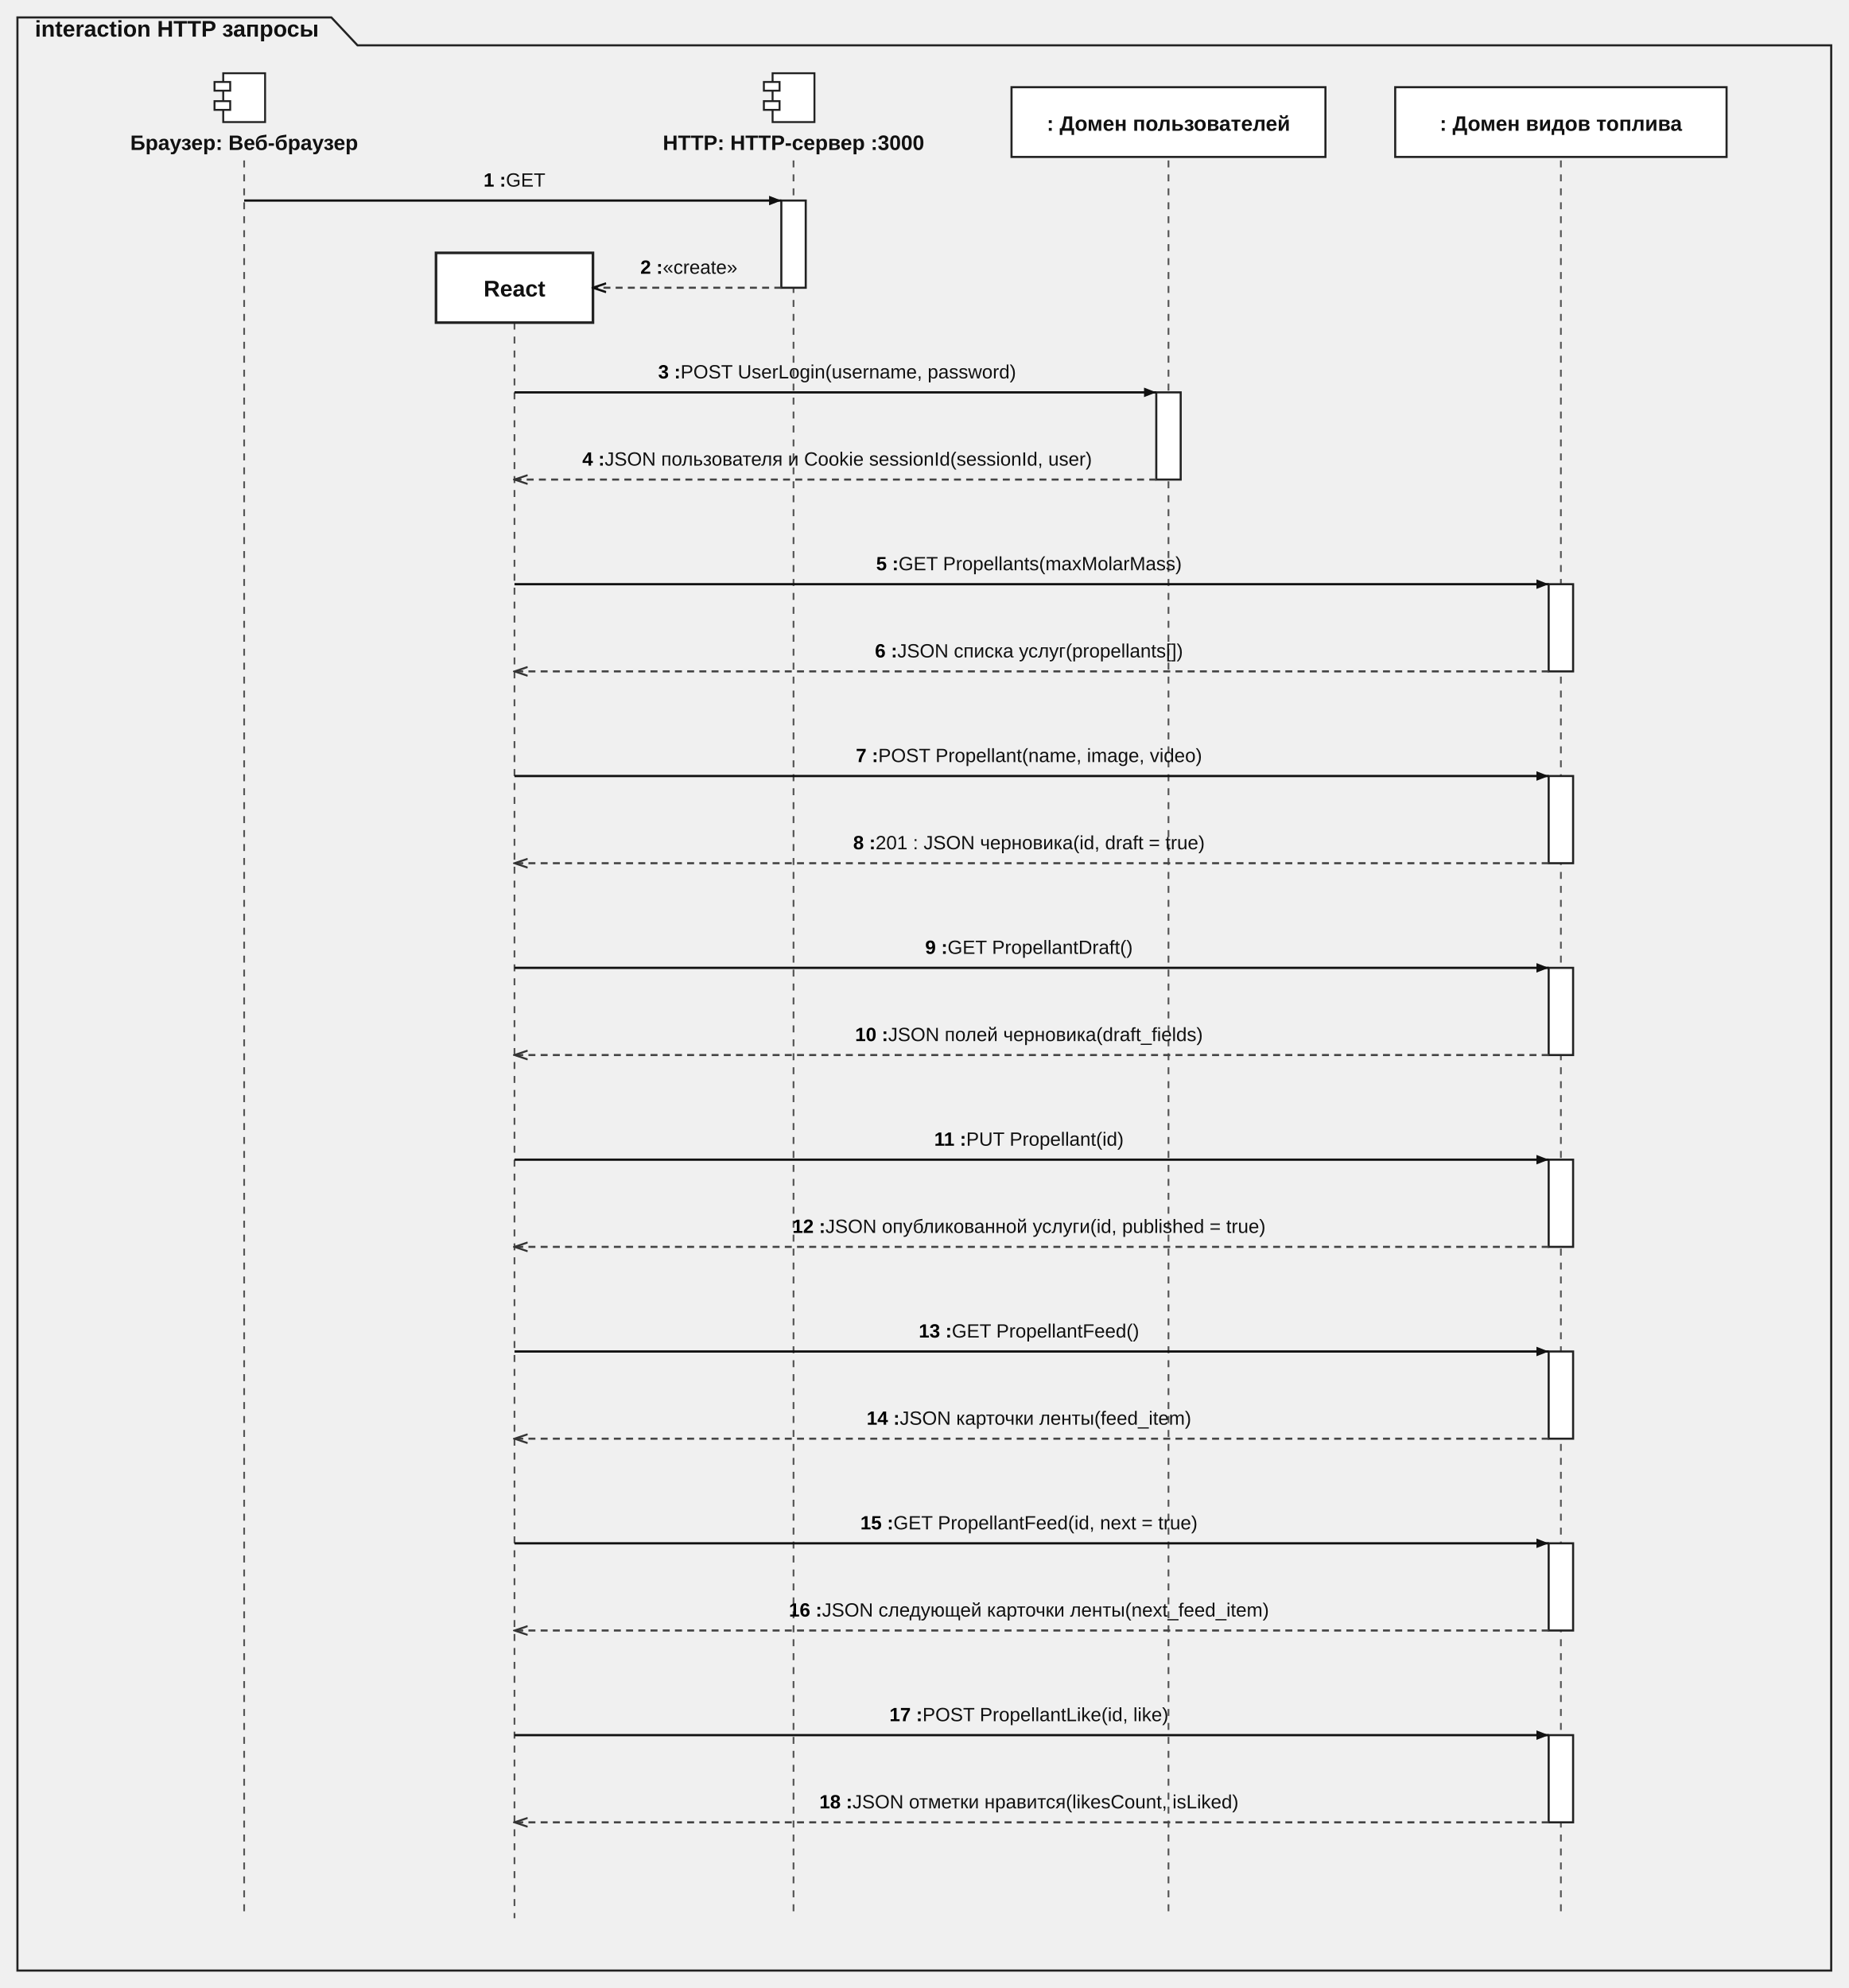
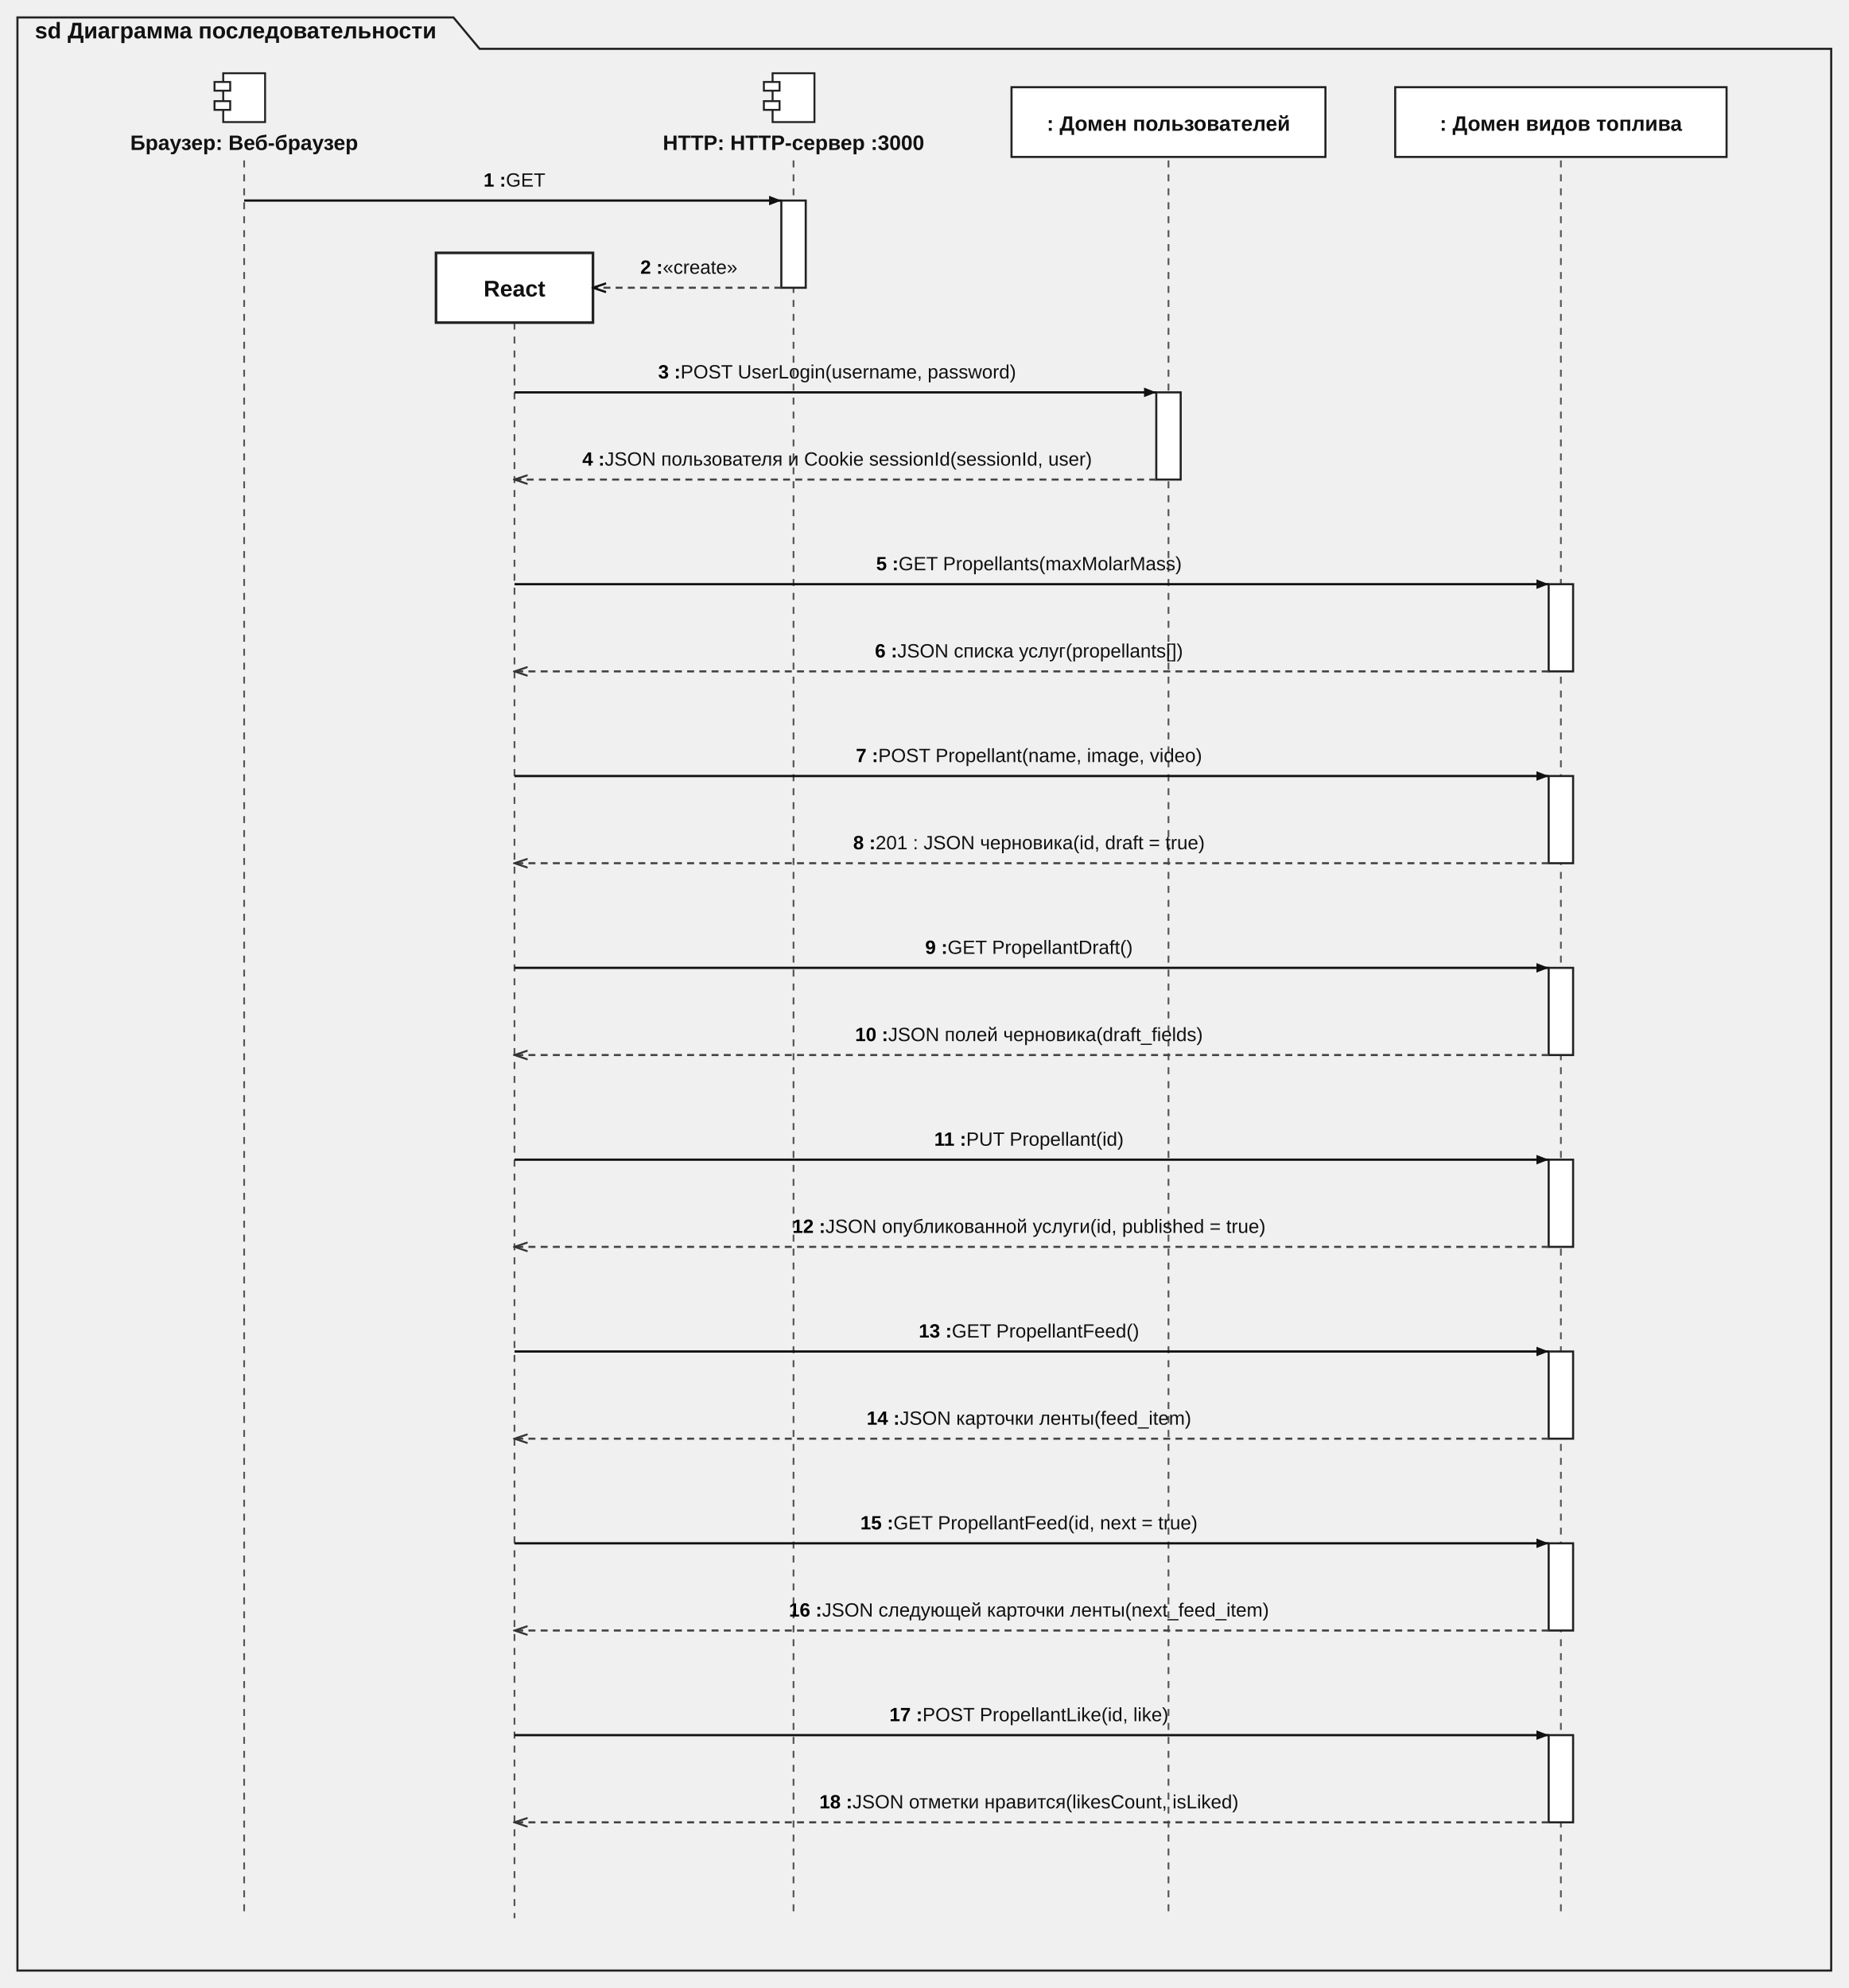
<svg xmlns="http://www.w3.org/2000/svg" viewBox="0 0 1060 1140" width="1060" height="1140" style="background:#ffffff; font-family:'Segoe UI', Arial, sans-serif;">
  <defs>
    <marker id="arrow" viewBox="0 0 10 10" refX="9" refY="5" markerWidth="6" markerHeight="6" orient="auto-start-reverse">
      <path d="M 0 1.5 L 9 5 L 0 8.5 z" fill="#111111" />
    </marker>
    <marker id="async-arrow" viewBox="0 0 10 10" refX="9" refY="5" markerWidth="7" markerHeight="7" orient="auto-start-reverse">
      <path d="M 0 2 L 9 5 L 0 8" fill="none" stroke="#111111" stroke-width="1.5" />
    </marker>
    <marker id="reply-arrow" viewBox="0 0 10 10" refX="9" refY="5" markerWidth="7" markerHeight="7" orient="auto-start-reverse">
      <path d="M 0 2 L 9 5 L 0 8" fill="none" stroke="#333333" stroke-width="1.3" />
    </marker>
  </defs>
  <style>
    .title-box { fill: #ffffff; stroke: #222222; stroke-width: 1.2; }
    .title-txt { font-size: 13px; font-weight: bold; fill: #111111; }
    .lifeline-box { fill: #ffffff; stroke: #222222; stroke-width: 1.2; }
    .lifeline-stem { stroke: #555555; stroke-width: 1; stroke-dasharray: 4,4; }
    .ll-title { font-size: 12px; font-weight: bold; fill: #111111; text-anchor: middle; }
    .react-box { fill: #ffffff; stroke: #222222; stroke-width: 1.5; }
    .react-title { font-size: 13px; font-weight: bold; fill: #111111; text-anchor: middle; }
    .activation-bar { fill: #ffffff; stroke: #222222; stroke-width: 1.2; }
    .msg-synch { stroke: #111111; stroke-width: 1.3; }
    .msg-reply { stroke: #444444; stroke-width: 1.2; stroke-dasharray: 4,3; }
    .msg-lbl { font-size: 11px; fill: #111111; text-anchor: middle; }
    .msg-num { font-weight: bold; fill: #000000; }
    .component-icon { fill: #ffffff; stroke: #222222; stroke-width: 1.1; }
  </style>
-   <path d="M 10 10 L 190 10 L 205 26 L 1050 26 L 1050 1130 L 10 1130 Z" fill="none" stroke="#222222" stroke-width="1.2" />
-   <text x="20" y="21" class="title-txt">interaction HTTP запросы</text>
+   <path d="M 10 10 L 260 10 L 275 28 L 1050 28 L 1050 1130 L 10 1130 Z" fill="none" stroke="#222222" stroke-width="1.2" />
+   <text x="20" y="22" class="title-txt">sd Диаграмма последовательности</text>
  <line x1="140" y1="92" x2="140" y2="1100" class="lifeline-stem" />
  <g id="ll_browser">
    <rect x="128" y="42" width="24" height="28" class="component-icon" />
    <rect x="123" y="47" width="9" height="5" class="component-icon" />
    <rect x="123" y="58" width="9" height="5" class="component-icon" />
    <text x="140" y="86" class="ll-title">Браузер: Веб-браузер</text>
  </g>
  <line x1="295" y1="185" x2="295" y2="1100" class="lifeline-stem" />
  <g id="ll_react">
    <rect x="250" y="145" width="90" height="40" class="react-box" />
    <text x="295" y="170" class="react-title">React</text>
  </g>
  <line x1="455" y1="92" x2="455" y2="1100" class="lifeline-stem" />
  <g id="ll_server">
    <rect x="443" y="42" width="24" height="28" class="component-icon" />
    <rect x="438" y="47" width="9" height="5" class="component-icon" />
    <rect x="438" y="58" width="9" height="5" class="component-icon" />
    <text x="455" y="86" class="ll-title">HTTP: HTTP-сервер :3000</text>
  </g>
  <line x1="670" y1="92" x2="670" y2="1100" class="lifeline-stem" />
  <g id="ll_users">
    <rect x="580" y="50" width="180" height="40" class="lifeline-box" />
    <text x="670" y="75" class="ll-title">: Домен пользователей</text>
  </g>
  <line x1="895" y1="92" x2="895" y2="1100" class="lifeline-stem" />
  <g id="ll_propellants">
    <rect x="800" y="50" width="190" height="40" class="lifeline-box" />
    <text x="895" y="75" class="ll-title">: Домен видов топлива</text>
  </g>
  <rect x="448" y="115" width="14" height="50" class="activation-bar" />
  <rect x="663" y="225" width="14" height="50" class="activation-bar" />
  <rect x="888" y="335" width="14" height="50" class="activation-bar" />
  <rect x="888" y="445" width="14" height="50" class="activation-bar" />
  <rect x="888" y="555" width="14" height="50" class="activation-bar" />
  <rect x="888" y="665" width="14" height="50" class="activation-bar" />
  <rect x="888" y="775" width="14" height="50" class="activation-bar" />
  <rect x="888" y="885" width="14" height="50" class="activation-bar" />
  <rect x="888" y="995" width="14" height="50" class="activation-bar" />
  <line x1="140" y1="115" x2="448" y2="115" class="msg-synch" marker-end="url(#arrow)" />
  <text x="295" y="107" class="msg-lbl">
    <tspan class="msg-num">1 : </tspan>GET</text>
  <line x1="448" y1="165" x2="340" y2="165" class="msg-reply" marker-end="url(#async-arrow)" />
  <text x="395" y="157" class="msg-lbl">
    <tspan class="msg-num">2 : </tspan>«create»</text>
  <line x1="295" y1="225" x2="663" y2="225" class="msg-synch" marker-end="url(#arrow)" />
  <text x="480" y="217" class="msg-lbl">
    <tspan class="msg-num">3 : </tspan>POST UserLogin(username, password)</text>
  <line x1="663" y1="275" x2="295" y2="275" class="msg-reply" marker-end="url(#reply-arrow)" />
  <text x="480" y="267" class="msg-lbl">
    <tspan class="msg-num">4 : </tspan>JSON пользователя и Cookie sessionId(sessionId, user)</text>
  <line x1="295" y1="335" x2="888" y2="335" class="msg-synch" marker-end="url(#arrow)" />
  <text x="590" y="327" class="msg-lbl">
    <tspan class="msg-num">5 : </tspan>GET Propellants(maxMolarMass)</text>
  <line x1="888" y1="385" x2="295" y2="385" class="msg-reply" marker-end="url(#reply-arrow)" />
  <text x="590" y="377" class="msg-lbl">
    <tspan class="msg-num">6 : </tspan>JSON списка услуг(propellants[])</text>
  <line x1="295" y1="445" x2="888" y2="445" class="msg-synch" marker-end="url(#arrow)" />
  <text x="590" y="437" class="msg-lbl">
    <tspan class="msg-num">7 : </tspan>POST Propellant(name, image, video)</text>
  <line x1="888" y1="495" x2="295" y2="495" class="msg-reply" marker-end="url(#reply-arrow)" />
  <text x="590" y="487" class="msg-lbl">
    <tspan class="msg-num">8 : </tspan>201 : JSON черновика(id, draft = true)</text>
  <line x1="295" y1="555" x2="888" y2="555" class="msg-synch" marker-end="url(#arrow)" />
  <text x="590" y="547" class="msg-lbl">
    <tspan class="msg-num">9 : </tspan>GET PropellantDraft()</text>
  <line x1="888" y1="605" x2="295" y2="605" class="msg-reply" marker-end="url(#reply-arrow)" />
  <text x="590" y="597" class="msg-lbl">
    <tspan class="msg-num">10 : </tspan>JSON полей черновика(draft_fields)</text>
  <line x1="295" y1="665" x2="888" y2="665" class="msg-synch" marker-end="url(#arrow)" />
  <text x="590" y="657" class="msg-lbl">
    <tspan class="msg-num">11 : </tspan>PUT Propellant(id)</text>
  <line x1="888" y1="715" x2="295" y2="715" class="msg-reply" marker-end="url(#reply-arrow)" />
  <text x="590" y="707" class="msg-lbl">
    <tspan class="msg-num">12 : </tspan>JSON опубликованной услуги(id, published = true)</text>
  <line x1="295" y1="775" x2="888" y2="775" class="msg-synch" marker-end="url(#arrow)" />
  <text x="590" y="767" class="msg-lbl">
    <tspan class="msg-num">13 : </tspan>GET PropellantFeed()</text>
  <line x1="888" y1="825" x2="295" y2="825" class="msg-reply" marker-end="url(#reply-arrow)" />
  <text x="590" y="817" class="msg-lbl">
    <tspan class="msg-num">14 : </tspan>JSON карточки ленты(feed_item)</text>
  <line x1="295" y1="885" x2="888" y2="885" class="msg-synch" marker-end="url(#arrow)" />
  <text x="590" y="877" class="msg-lbl">
    <tspan class="msg-num">15 : </tspan>GET PropellantFeed(id, next = true)</text>
  <line x1="888" y1="935" x2="295" y2="935" class="msg-reply" marker-end="url(#reply-arrow)" />
  <text x="590" y="927" class="msg-lbl">
    <tspan class="msg-num">16 : </tspan>JSON следующей карточки ленты(next_feed_item)</text>
  <line x1="295" y1="995" x2="888" y2="995" class="msg-synch" marker-end="url(#arrow)" />
  <text x="590" y="987" class="msg-lbl">
    <tspan class="msg-num">17 : </tspan>POST PropellantLike(id, like)</text>
  <line x1="888" y1="1045" x2="295" y2="1045" class="msg-reply" marker-end="url(#reply-arrow)" />
  <text x="590" y="1037" class="msg-lbl">
    <tspan class="msg-num">18 : </tspan>JSON отметки нравится(likesCount, isLiked)</text>
</svg>
